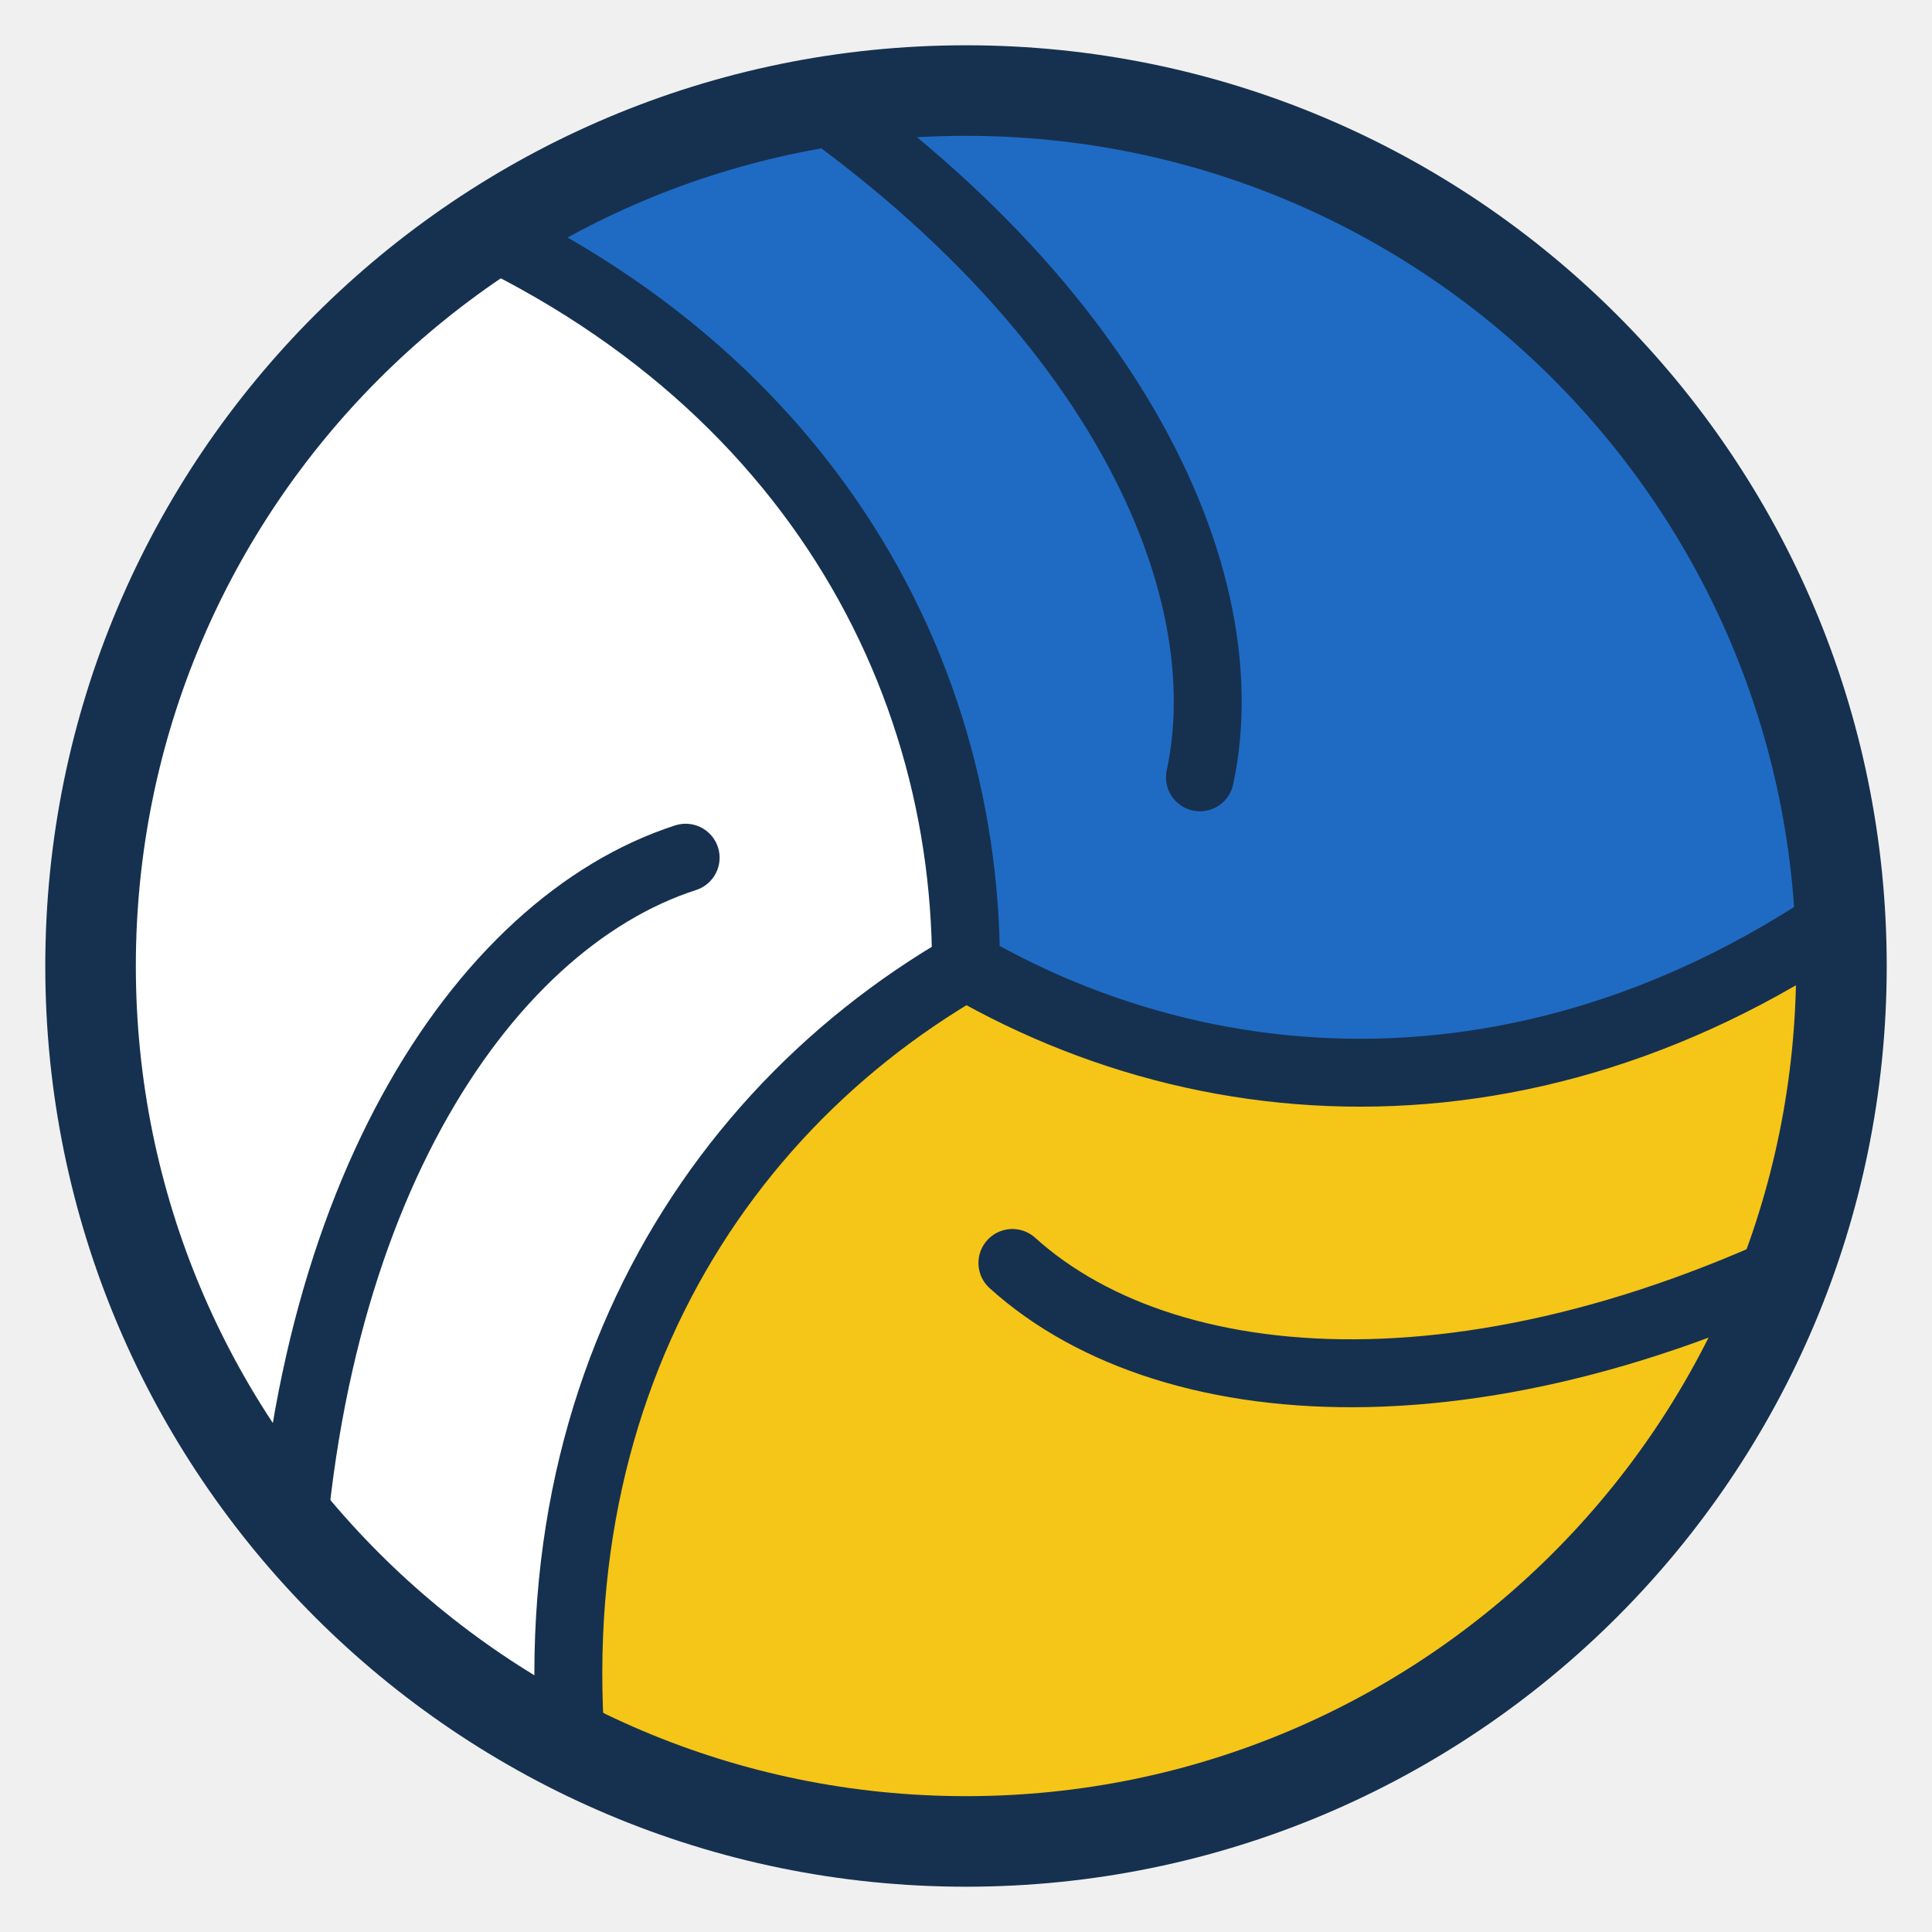
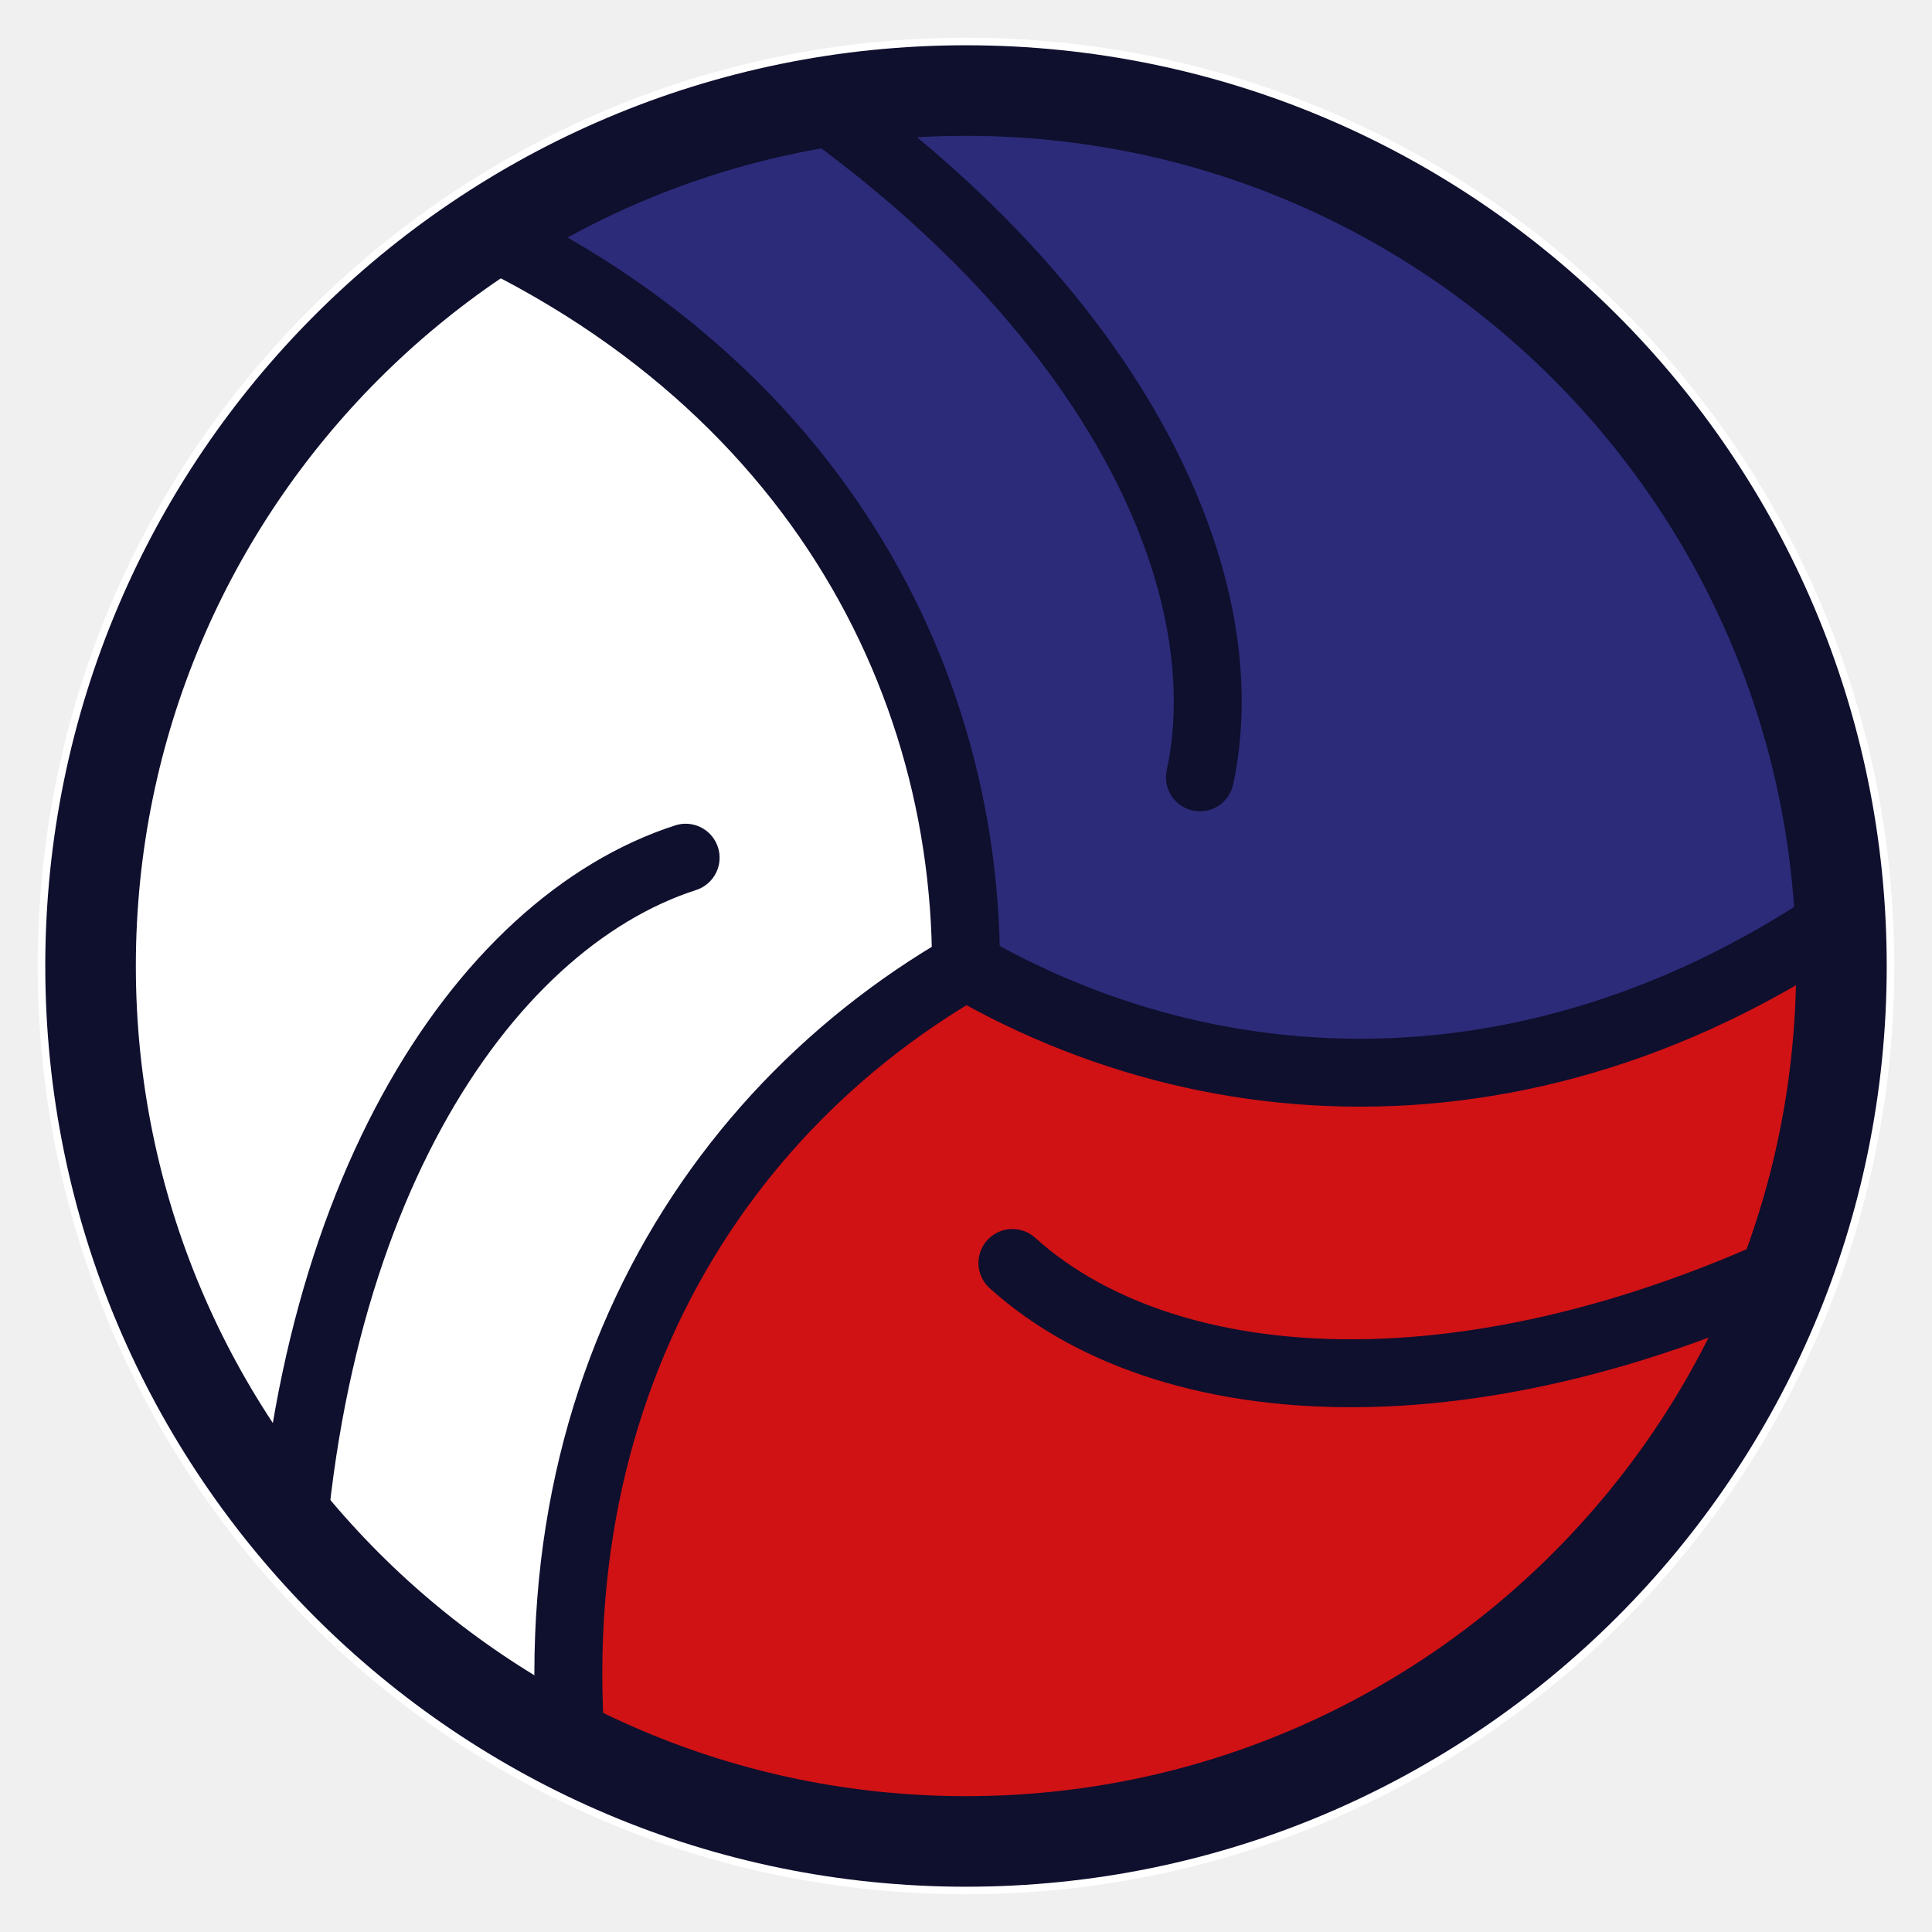
<svg xmlns="http://www.w3.org/2000/svg" viewBox="0 0 512 512">
+   <circle cx="256" cy="256" r="246" fill="#ffffff" />
  <defs>
    <clipPath id="b">
      <circle cx="256" cy="256" r="232" />
    </clipPath>
  </defs>
  <g clip-path="url(#b)">
-     <path fill="#1f6bc4" d="M256.0 256.0 C256.0 170.0 205.0 85.0 95.0 48.0 L2.4 -287.8 L600.1 -235.5 L853.7 308.3 L516.6 220.6 C429.6 297.3 330.5 299.0 256.0 256.0 Z" />
-     <path fill="#f5c518" d="M256.0 256.0 C330.5 299.0 429.6 297.3 516.6 220.6 L853.7 308.3 L509.6 799.8 L-88.1 747.5 L156.4 499.4 C133.4 385.7 181.5 299.0 256.0 256.0 Z" />
+     <path fill="#2c2b79" d="M256.0 256.0 C256.0 170.0 205.0 85.0 95.0 48.0 L2.4 -287.8 L600.1 -235.5 L853.7 308.3 L516.6 220.6 C429.6 297.3 330.5 299.0 256.0 256.0 Z" />
+     <path fill="#d01214" d="M256.0 256.0 C330.5 299.0 429.6 297.3 516.6 220.6 L853.7 308.3 L509.6 799.8 L-88.1 747.5 L156.4 499.4 C133.4 385.7 181.5 299.0 256.0 256.0 Z" />
    <path fill="#ffffff" d="M256.0 256.0 C181.5 299.0 133.4 385.7 156.4 499.4 L-88.1 747.5 L-341.7 203.7 L2.4 -287.8 L95.0 48.0 C205.0 85.0 256.0 170.0 256.0 256.0 Z" />
-     <path fill="none" stroke="#16314f" stroke-width="18" stroke-linecap="round" d="M256.0 256.0 C256.0 170.0 205.0 85.0 95.0 48.0 M318.0 206.0 C330.0 150.0 290.0 70.0 190.0 10.0 M256.0 256.0 C330.5 299.0 429.6 297.3 516.6 220.6 M268.3 334.7 C310.8 373.1 400.1 378.4 502.0 321.8 M256.0 256.0 C181.5 299.0 133.4 385.7 156.4 499.4 M181.7 227.3 C127.2 244.9 77.9 319.6 76.0 436.2" />
+     <path fill="none" stroke="#0f0f2e" stroke-width="18" stroke-linecap="round" d="M256.0 256.0 C256.0 170.0 205.0 85.0 95.0 48.0 M318.0 206.0 C330.0 150.0 290.0 70.0 190.0 10.0 M256.0 256.0 C330.5 299.0 429.6 297.3 516.6 220.6 M268.3 334.7 C310.8 373.1 400.1 378.4 502.0 321.8 M256.0 256.0 C181.5 299.0 133.4 385.7 156.4 499.4 M181.7 227.3 C127.2 244.9 77.9 319.6 76.0 436.2" />
  </g>
-   <circle cx="256" cy="256" r="232" fill="none" stroke="#16314f" stroke-width="24" />
+   <circle cx="256" cy="256" r="232" fill="none" stroke="#0f0f2e" stroke-width="24" />
</svg>
